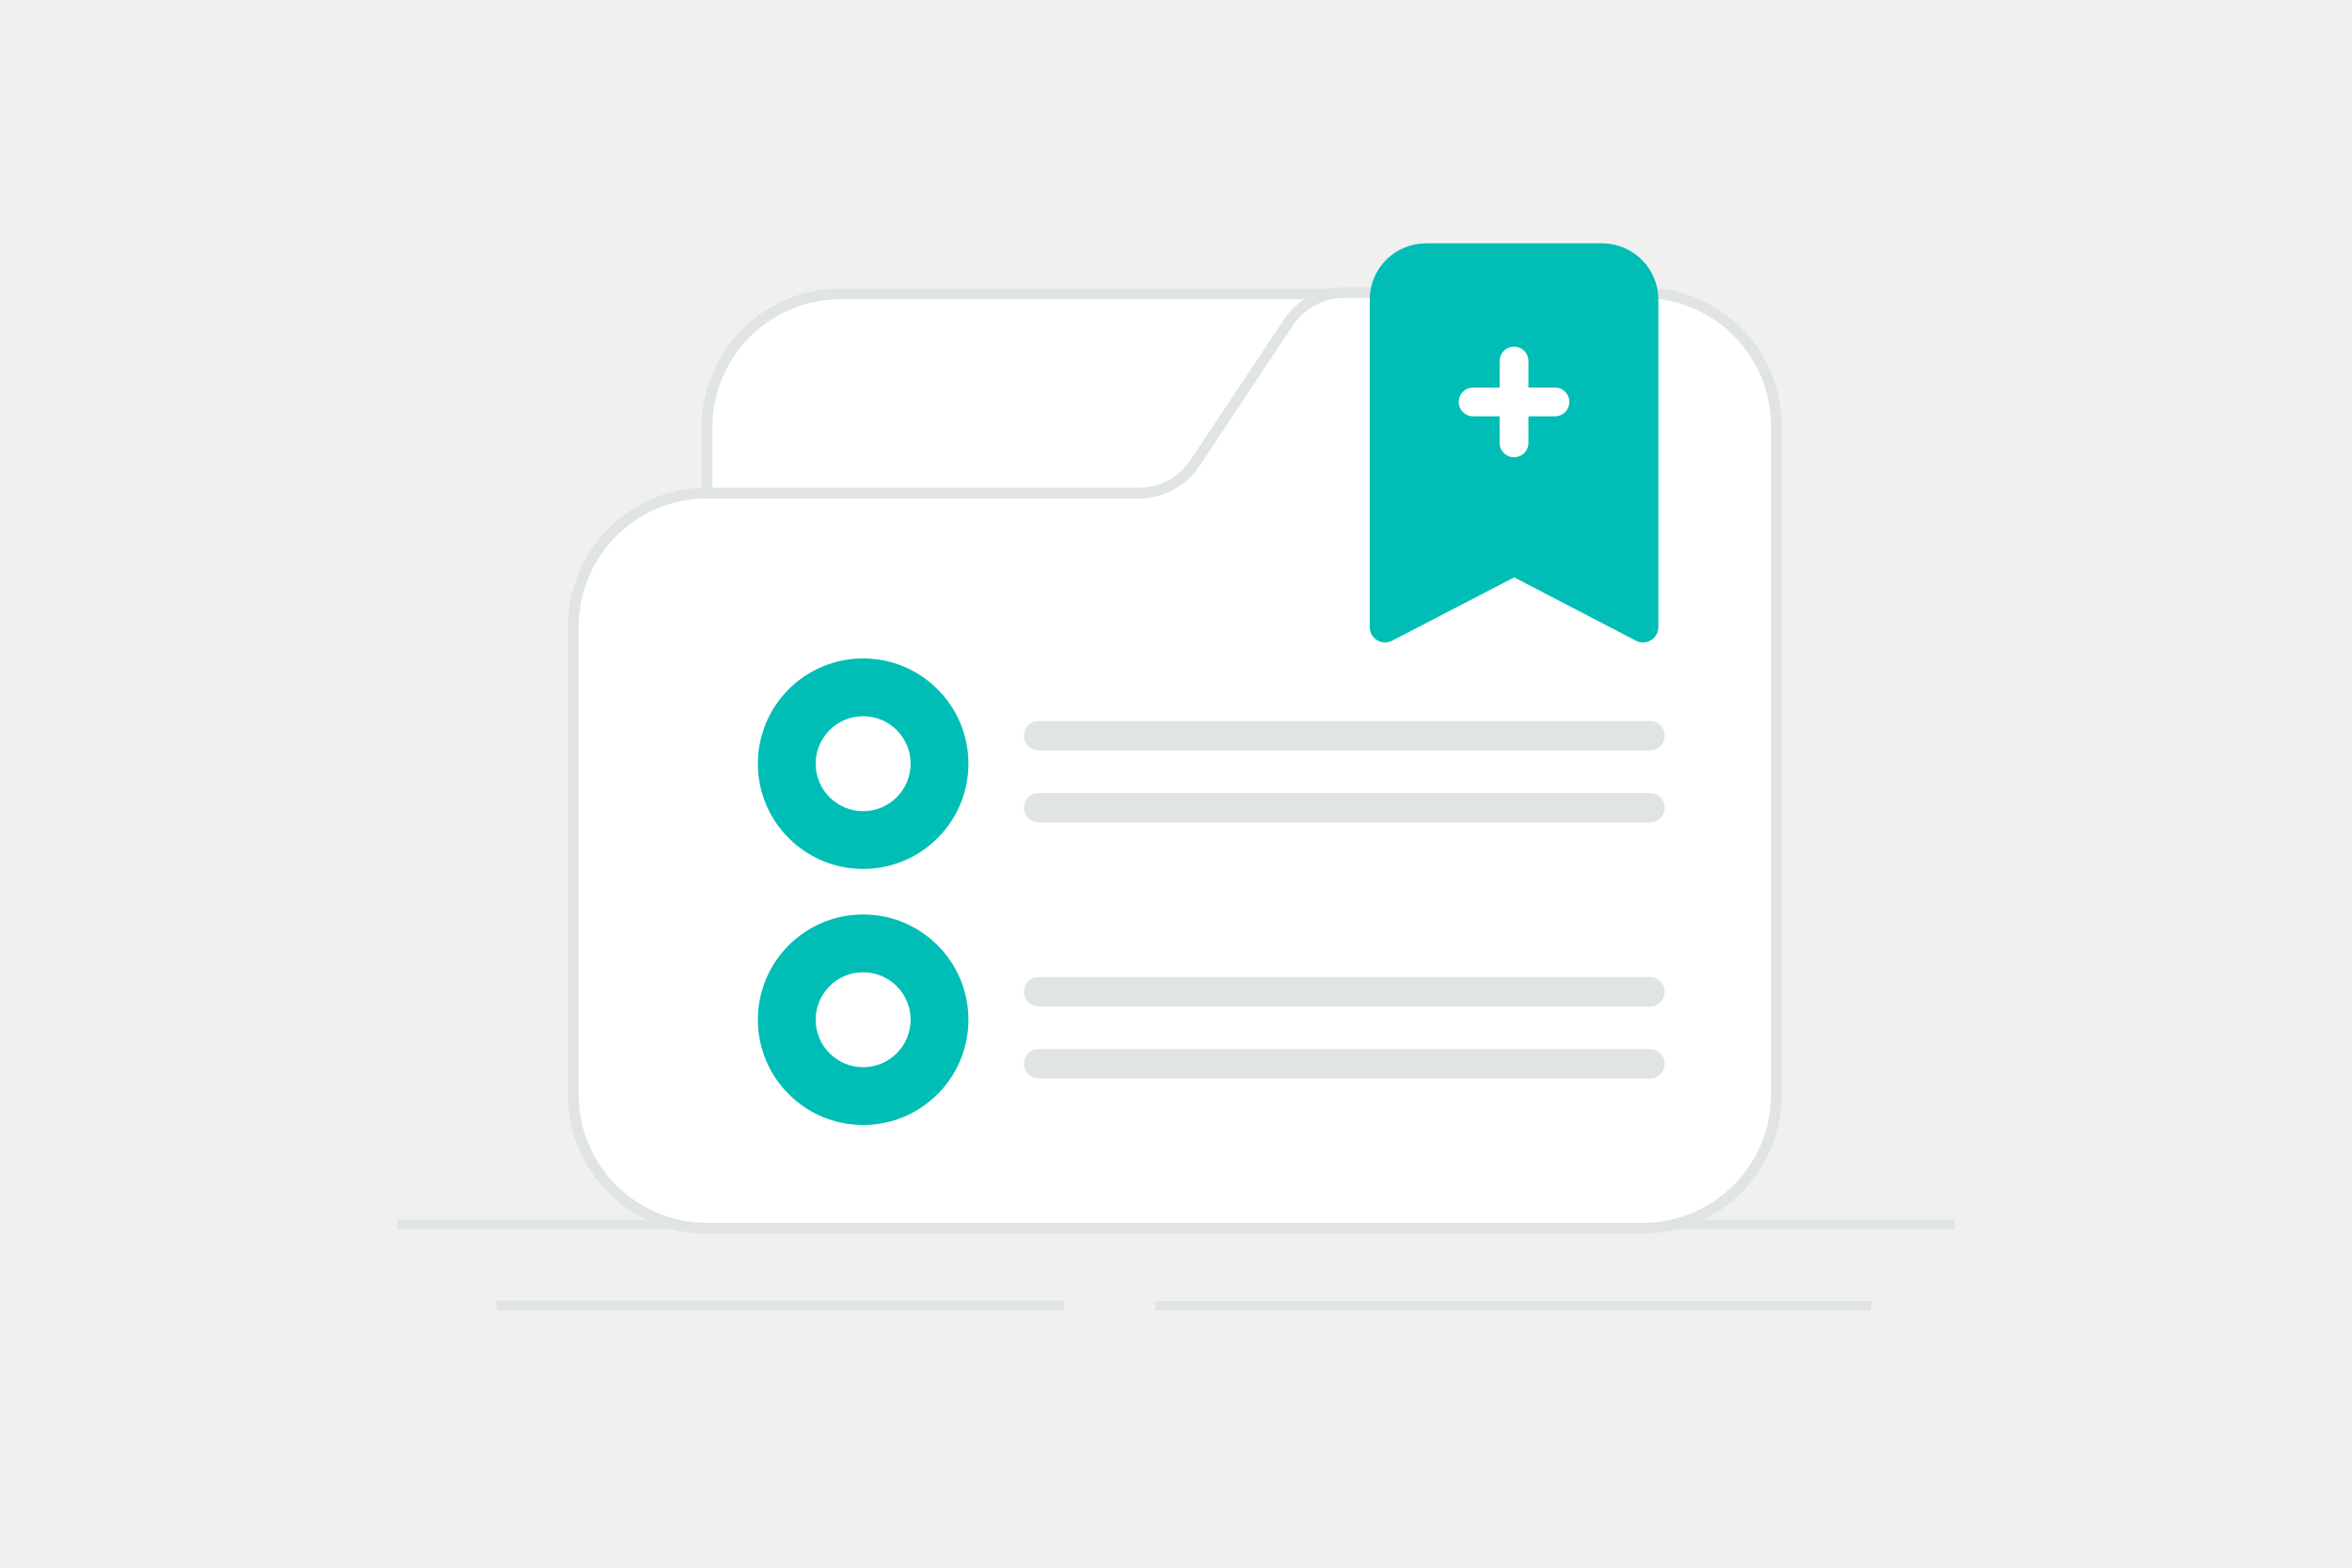
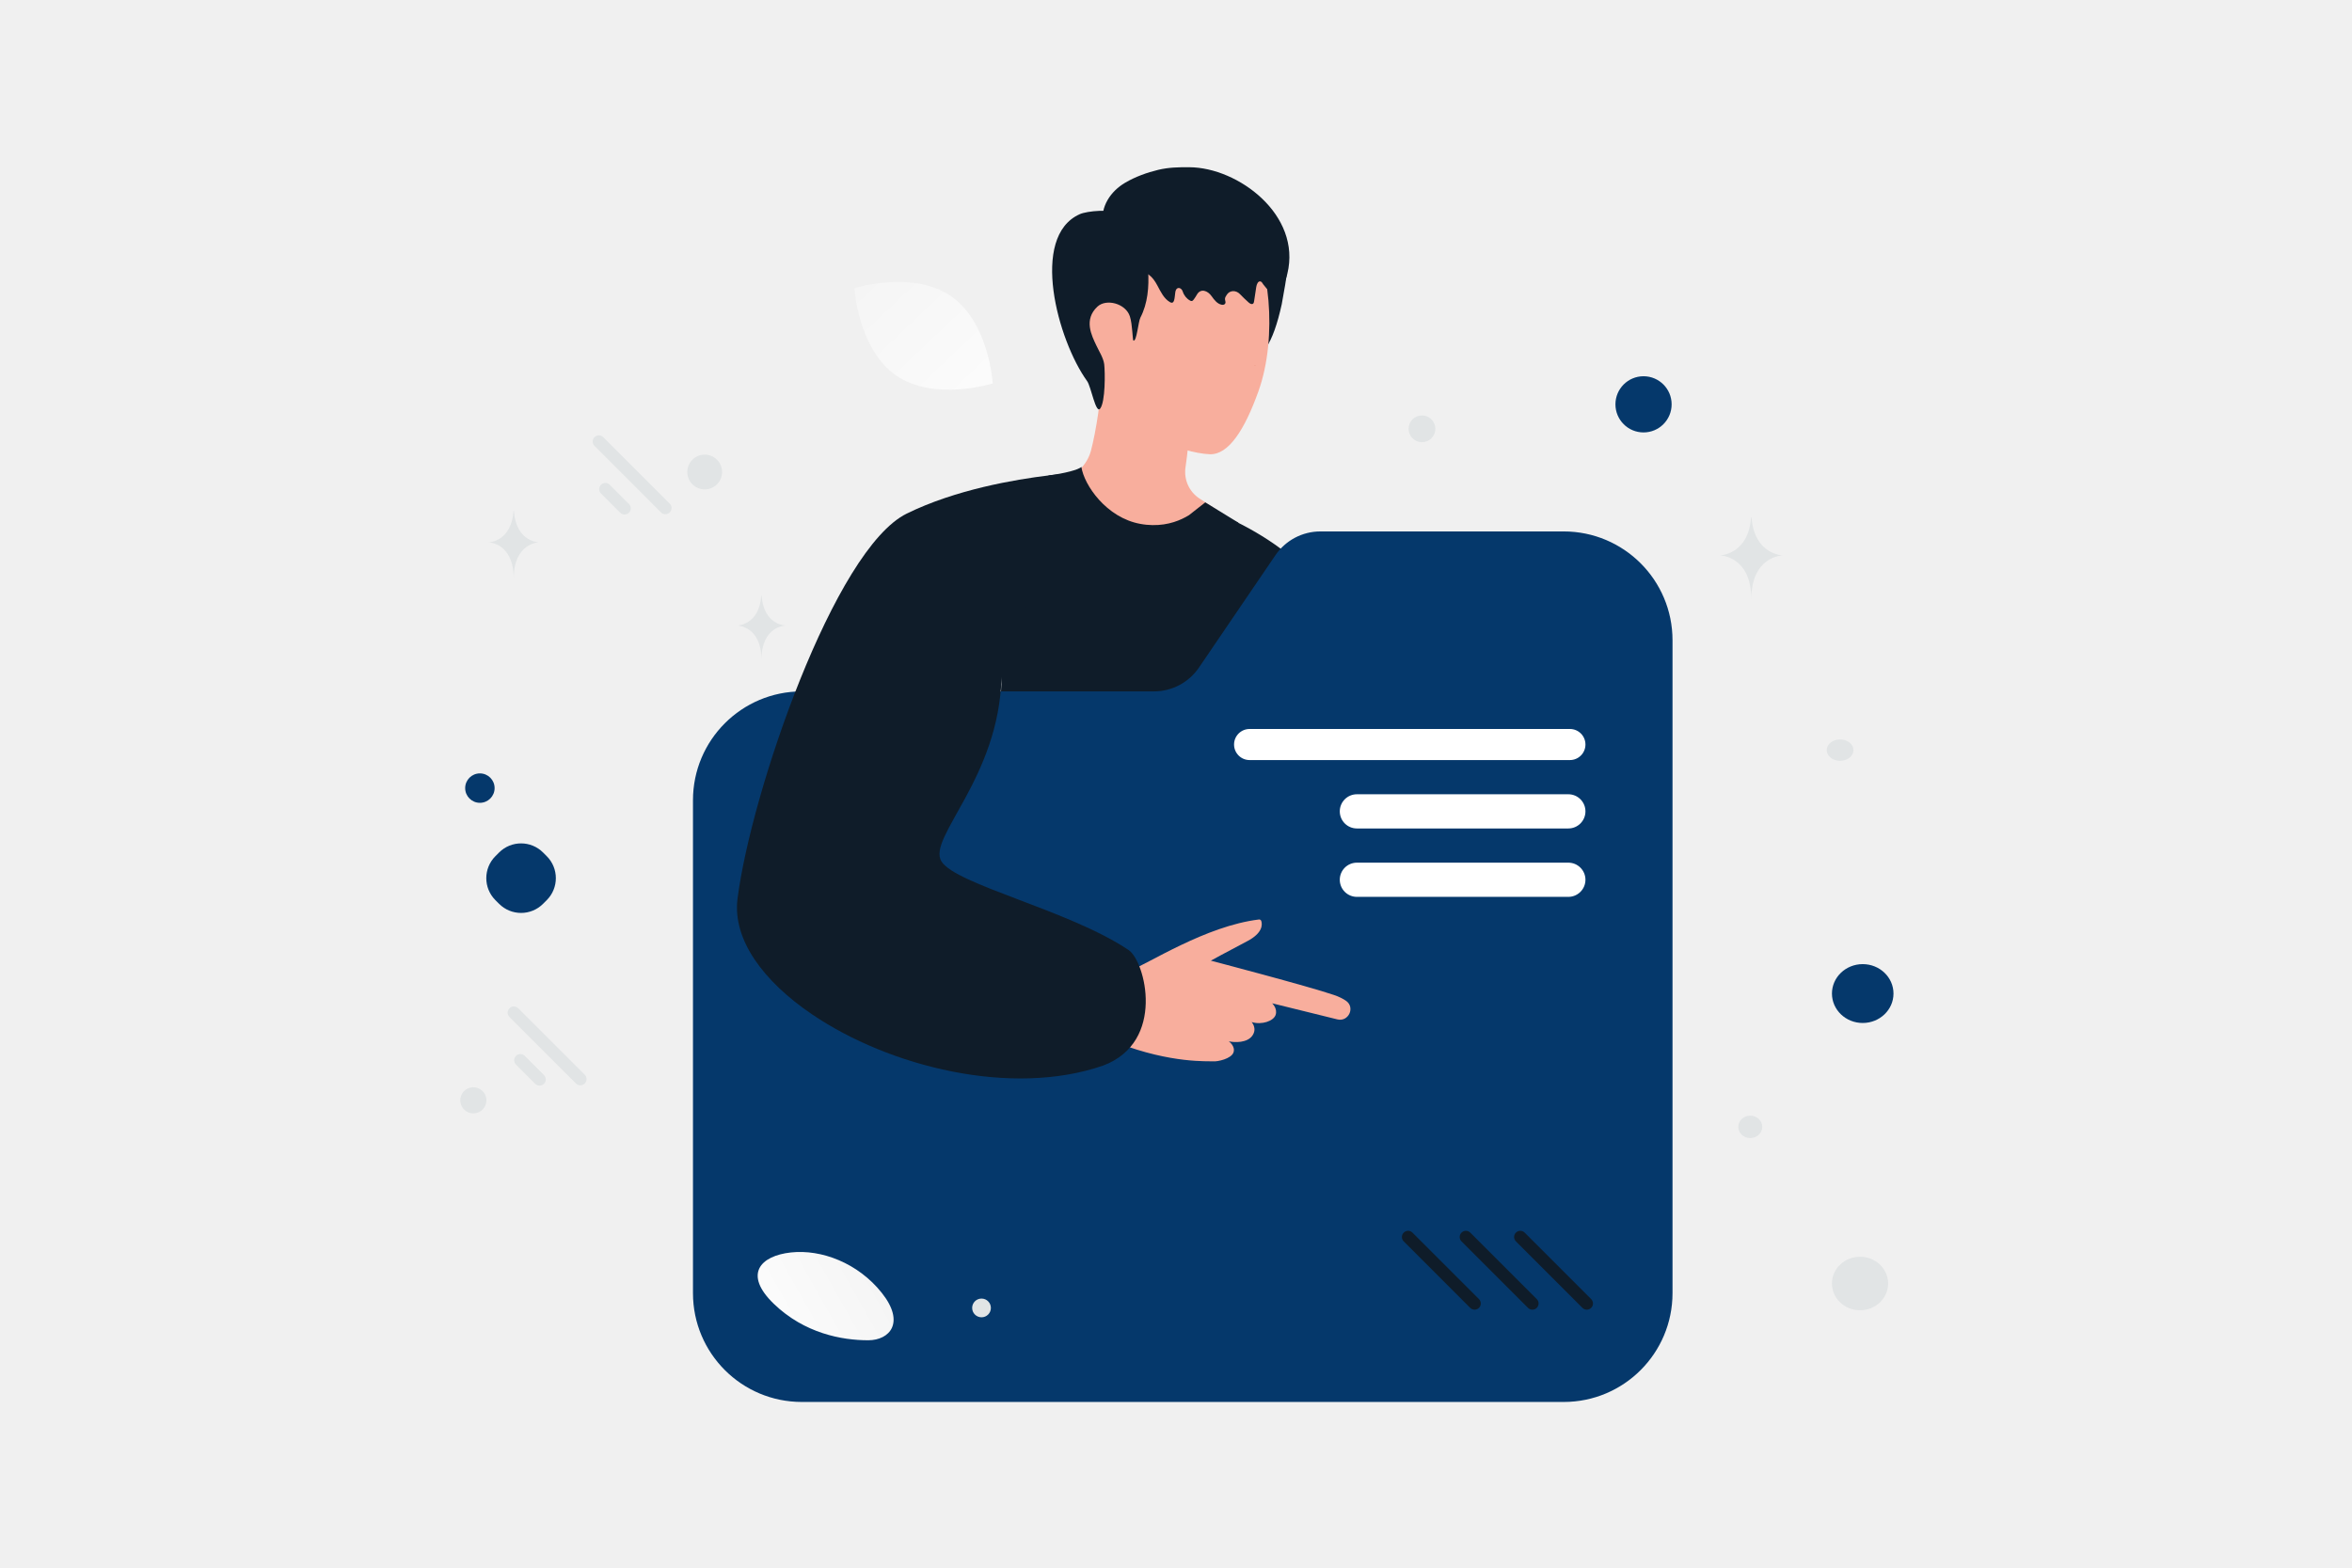
<svg xmlns="http://www.w3.org/2000/svg" width="900" height="600" viewBox="0 0 900 600" fill="none">
  <path fill="transparent" d="M0 0h900v600H0z" />
-   <path stroke="#E1E4E5" stroke-width="3.68" d="M152 468.638h596" />
-   <path stroke="#E1E4E5" stroke-width="3.683" d="M190 499.637h217" />
-   <path stroke="#E1E4E5" stroke-width="3.618" d="M442 499.67h274" />
-   <path fill-rule="evenodd" clip-rule="evenodd" d="M628.602 214.785v-51.153c0-28.251-22.903-51.153-51.154-51.153H321.681c-28.251 0-51.154 22.902-51.154 51.153v127.884" fill="#fff" />
-   <path d="M628.602 214.785v-51.153c0-28.251-22.903-51.153-51.154-51.153H321.681c-28.251 0-51.154 22.902-51.154 51.153v127.884" stroke="#E1E4E5" stroke-width="4.13" />
-   <path fill-rule="evenodd" clip-rule="evenodd" d="M270.528 188.73h165.354a25.577 25.577 0 0 0 21.28-11.381l35.884-53.942A25.577 25.577 0 0 1 514.402 112h114.2c28.252 0 51.154 22.902 51.154 51.154v255.767c0 28.251-22.902 51.153-51.154 51.153H270.528c-28.251 0-51.153-22.902-51.153-51.153V239.884c0-28.251 22.902-51.154 51.153-51.154z" fill="#fff" stroke="#E1E4E5" stroke-width="4.13" />
-   <rect x="290" y="252" width="80.566" height="80.566" rx="40.283" fill="#00BEB5" />
-   <rect x="290" y="350" width="80.566" height="80.566" rx="40.283" fill="#00BEB5" />
-   <rect x="312.117" y="274.116" width="36.334" height="36.334" rx="18.167" fill="#fff" />
-   <rect x="312.117" y="372.116" width="36.334" height="36.334" rx="18.167" fill="#fff" />
-   <rect x="391.768" y="275.931" width="245.232" height="11.307" rx="5.654" fill="#E1E4E5" />
-   <rect x="391.768" y="373.931" width="245.232" height="11.307" rx="5.654" fill="#E1E4E5" />
-   <rect x="391.768" y="303.493" width="245.232" height="11.307" rx="5.654" fill="#E1E4E5" />
-   <rect x="391.768" y="401.493" width="245.232" height="11.307" rx="5.654" fill="#E1E4E5" />
-   <path fill-rule="evenodd" clip-rule="evenodd" d="M545.667 99h67.366c8.656 0 15.667 7.011 15.667 15.667V240l-49.287-25.638L530 240V114.667C530 106.011 537.011 99 545.667 99z" fill="#00BEB5" stroke="#00BEB5" stroke-width="11.75" stroke-linecap="round" stroke-linejoin="round" />
-   <path d="M563.682 153.833h31.333m-15.666-15.666V169.5" stroke="#fff" stroke-width="11" stroke-linecap="round" stroke-linejoin="round" />
+   <path d="M465.509 195.039c-4.238 6.648-15.309 14.395-23.163 14.289-26.752-.49-35.559-18.713-38.446-25.348.543-.132 1.457-.238 2.106-.318 4.927-.715 9.959-5.588 11.429-11.084 1.894-7.152 4.225-21.137 3.947-30.023l33.837 18.726c-.053 2.569-.225 5.377-.464 8.211a243.86 243.86 0 0 1-.543 5.059 167.143 167.143 0 0 1-.596 4.45c-.622 4.635 1.444 9.23 5.351 11.786l6.542 4.252z" fill="#F8AE9D" />
+   <path d="M468.422 122.199c-1.828 4.795-1.06 10.238.794 15.019 1.311 3.377 4.225.397 7.854.463 5.615.093 9.999-5.748 13.389-21.229 2.159-11.363 2.702-17.124 2.265-18.223-1.55-3.934-6.662-6.04-10.873-6.41" fill="#0F1C29" />
+   <path d="M476.965 88.15c8.846 10.661 12.065 40.658 4.595 61.556-5.31 14.859-11.482 24.448-18.686 24.143-10.939-.464-32.142-9.456-39.042-16.965-12.436-13.522-8.82-40.035-6.251-56.722 2.331-15.164 9.429-34.857 28.487-31.109 12.528 2.45 22.964 9.522 30.897 19.097z" fill="#F8AE9D" />
+   <path d="M426.913 99.926c1.962 2.521 5.421 3.077 8.271 3.575 3.831.67 5.726 2.066 7.714 5.812 1.26 2.392 2.519 5.013 4.772 6.309 1.831 1.058 1.762-1.644 2.057-3.738a4.977 4.977 0 0 1 .112-.542c.445-1.671 2.225-1.384 2.749.264.477 1.481 1.498 2.734 2.797 3.432.212.114.437.214.662.171.305-.042.544-.327.743-.584.417-.538.832-1.221 1.26-1.945 1.407-2.375 4.062-1.521 5.632.749.981 1.41 2.148 2.863 3.752 3.19.517.114 1.166.029 1.405-.47.305-.612-.173-1.225-.093-1.851.066-.584.318-.841.596-1.339 1.094-1.938 3.589-2.007 5.127-.399a57 57 0 0 0 3.343 3.219c.491.427 1.207.855 1.697.427.265-.228.331-.612.384-.983.279-1.808.544-3.617.822-5.426.159-1.011.703-2.336 1.631-2.08.45.129.715.599.967 1.026.305.541 5.753 6.708 5.859 6.238.848-3.503 2.585-6.694 3.433-10.198 5.488-22.547-18.862-40.678-37.459-40.778-4.135-.029-7.913.038-11.93.993-4.281 1.025-8.801 2.653-12.685 4.946-5.447 3.205-9.57 9.03-8.509 15.981" fill="#0F1C29" />
+   <path d="M435.671 92.19c2.702 3.059 3.417 7.363 3.668 11.429.371 6.131-.132 12.502-2.966 17.945-.808 1.549-1.404 9.217-2.649 8.793-.397-.132-.331-6.078-1.377-9.283-1.616-4.967-9.059-6.861-12.409-3.722-5.351 4.993-2.212 11.058-.437 14.833 1.059 2.278 2.741 4.834 3.032 7.244.358 3.086.464 14.329-1.549 16.952-1.682 2.198-3.47-8.423-4.993-10.516-11.27-15.587-22.077-55.278-2.834-63.886 2.927-1.311 11.959-1.987 14.7-.318m79.064 326.042c1.113.185 2.239.344 3.404.384 6.198.198 12.184-1.166 18.236-2.199 5.324-.914 6.768-1.417 6.662-7.84-.927-50.868-8.41-101.604-21.865-150.671-2.053-7.496-4.291-15.045-8.224-21.746-6.715-11.429-22.13-21.295-33.957-26.831-1.668-.782-8.581 3.615-10.263 2.86-1.47-.662-2.768-1.695-4.252-2.344-4.343-1.893-7.257 2.066-10.886 3.722-1.88.847-3.973 1.39-6.039 1.298-1.682-.067-3.205-1.086-4.741-.292-6.913 3.576-24.077-22.964-24.077-22.964l-7.456 7.748-21.759 22.792-54.377 74.918s-9.867 61.397-16.647 101.644c-1.179 6.939-5.841 21.944-6.768 27.202.199-1.139 46.419-1.444 48.908-1.444h94.201c5.284 0 19.495 2.238 23.203-1.642 4.569-4.768 9.853-26.646 10.131-32.778.914-20.62-.503-41.081-.781-61.82.119 8.436 2.542 16.064 3.575 24.328 1.338 10.635 3.245 21.256 4.967 31.837 1.377 8.503 2.701 17.032 3.761 25.587.477 3.854-.133 6.145 3.125 7.655 2.742 1.258 8.715.053 11.919.596z" fill="#0F1C29" />
+   <path d="M429.953 368.078s9.667 5.483 8.806 17.137c-.86 11.654-4.357 25.163-18.951 23.746-14.594-1.404 10.145-40.883 10.145-40.883z" fill="#0F1C29" />
+   <path d="M383.214 259.124c.027 7.324-.993 14.661-2.9 21.759-1.92 7.099-4.728 13.945-7.986 20.541-1.629 3.297-3.364 6.529-5.152 9.72-1.761 3.205-3.575 6.384-5.059 9.642-.728 1.629-1.364 3.311-1.615 4.966-.067.808-.133 1.642.092 2.344.053.384.278.675.411 1.02.252.304.424.636.742.927 2.37 2.37 5.76 3.973 8.979 5.522 13.217 6.026 27.255 10.489 40.631 16.502 6.688 3.006 13.309 6.251 19.468 10.303l1.138.768c.385.265.742.61 1.113.914a10.828 10.828 0 0 1 1.761 2.225c.98 1.603 1.643 3.351 2.159 5.125.98 3.563 1.391 7.231 1.417 10.9-.238-3.642-.848-7.284-1.92-10.741-1.139-3.43-2.901-6.767-6.198-8.37-6.185-3.84-12.82-6.9-19.548-9.72-6.741-2.782-13.561-5.417-20.408-7.973-6.847-2.596-13.733-5.072-20.461-8.145-3.311-1.642-6.714-3.191-9.535-6.039-.358-.344-.649-.821-.954-1.231-.225-.504-.53-.98-.609-1.51-.318-1.06-.212-2.106-.119-3.099.318-1.96 1.033-3.735 1.801-5.43 1.576-3.39 3.417-6.555 5.205-9.747 1.787-3.192 3.589-6.357 5.297-9.575 6.82-12.82 11.562-26.924 12.25-41.598z" fill="#fff" />
+   <path d="M473.892 200.058c-3.338 3.311-18.197 13.893-32.367 13.893-2.358 0-4.848-.212-7.483-.702-11.893-2.172-21.905-10.105-27.758-19.19a40.214 40.214 0 0 1-2.821-5.231c-1.06-2.278-1.815-4.609-2.252-6.861 5.96-.728 11.655-2.224 12.582-3.284 1.006 6.94 9.575 19.468 22.553 21.825 1.629.305 3.166.437 4.636.464h.026c6.092.106 10.767-1.841 13.959-3.801.026 0 6.211-4.874 6.237-4.9l12.688 7.787z" fill="#0F1C29" />
+   <path d="M483.217 351.349c-.037-.648.047-1.29.024-1.938-.027-.702-.105-1.387-.158-2.087l-.385-4.011c-.246-2.732-.493-5.464-.7-8.198-.41-5.415-.69-10.851-.836-16.281-.28-10.861-.123-21.747.607-32.585.201-3.036.455-6.061.735-9.088.152-1.547.316-3.108.481-4.656.167-1.522.413-3.035.433-4.574.012-.956-1.424-1.021-1.639-.134-.635 2.636-.727 5.466-1 8.161a406.175 406.175 0 0 0-.697 8.131 339.128 339.128 0 0 0-.786 16.439c-.235 10.916.155 21.838 1.086 32.728.265 3.063.569 6.11.939 9.153.194 1.554.387 3.095.62 4.648.105.683.196 1.368.327 2.037.163.787.456 1.513.62 2.3.09.18.351.113.329-.045z" fill="#fff" />
+   <path d="M480.169 139.985c.092 0 .343-.145.132-.145-.106 0-.344.145-.132.145z" fill="#CC6144" />
+   <path fill-rule="evenodd" clip-rule="evenodd" d="M327.641 264.616h-20.824c-23.01 0-41.647 18.658-41.647 41.647v188.661c0 23.01 18.637 41.647 41.647 41.647h291.529c23.01 0 41.647-18.637 41.647-41.647V245.042c0-23.01-18.637-41.647-41.647-41.647h-93.102a20.817 20.817 0 0 0-17.2 9.099l-29.257 43.001a20.818 20.818 0 0 1-17.221 9.121h-30.631" fill="#05386b" />
+   <rect width="25.79" height="25.79" rx="11.899" transform="scale(-1 1) rotate(45 -483.388 -81.753)" fill="#05386b" />
+   <path d="M670.063 198h.175c1.033 14.328 11.915 14.548 11.915 14.548s-12 .23-12 16.785c0-16.555-12-16.785-12-16.785s10.878-.22 11.91-14.548z" fill="#E1E4E5" />
+   <rect width="134.46" height="11.899" rx="5.95" transform="matrix(-1 0 0 1 606.676 279)" fill="#fff" />
+   <rect width="94.003" height="13.089" rx="6.545" transform="matrix(-1 0 0 1 606.676 303.988)" fill="#fff" />
+   <rect width="94.003" height="13.089" rx="6.545" transform="matrix(-1 0 0 1 606.676 330.167)" fill="#fff" />
+   <rect width="40.723" height="4.744" rx="2.372" transform="scale(-1 1) rotate(-45 296.93 986.433)" fill="#0F1C29" />
+   <rect width="40.723" height="4.744" rx="2.372" transform="scale(-1 1) rotate(-45 307.339 961.305)" fill="#0F1C29" />
+   <rect width="40.723" height="4.744" rx="2.372" transform="scale(-1 1) rotate(-45 318.398 934.606)" fill="#0F1C29" />
+   <rect width="40.723" height="4.744" rx="2.372" transform="scale(-1 1) rotate(-45 385.833 478.625)" fill="#E1E4E5" />
+   <rect width="40.723" height="4.744" rx="2.372" transform="scale(-1 1) rotate(-45 105.722 408.6)" fill="#E1E4E5" />
+   <rect width="15.12" height="4.744" rx="2.372" transform="scale(-1 1) rotate(-45 393.774 459.834)" fill="#E1E4E5" />
+   <rect width="15.12" height="4.744" rx="2.372" transform="scale(-1 1) rotate(-45 113.663 389.808)" fill="#E1E4E5" />
+   <path d="M332.24 512.958c-9.985.011-24.354-2.589-36.125-13.934-11.768-11.346-5.153-18.396 6.532-19.674 11.684-1.278 25.697 4.05 34.77 15.461 9.073 11.411 3.019 18.137-5.177 18.147z" fill="url(#a)" />
+   <ellipse rx="4.589" ry="4.283" transform="matrix(-1 0 0 1 669.742 431.283)" fill="#E1E4E5" />
+   <path d="M402.866 373.251s18.787 2.767 27.958-.967c9.074-3.695 30.447-17.845 50.912-20.368a.828.828 0 0 1 .894.563c.426 1.341.655 4.588-5.414 7.764-7.908 4.121-13.881 7.433-13.881 7.433s37.229 9.744 47.12 13.135c1.953.668 3.449 1.424 4.605 2.23 3.603 2.513.962 8.164-3.304 7.11l-24.965-6.162s2.156 1.98 1.327 4.46c-.791 2.343-5.313 3.914-9.17 2.723 0 0 2.233 2.427.266 5.21-1.967 2.782-6.721 2.681-9.014 2.159 0 0 2.632 1.853 1.793 4.265-.839 2.412-6.089 3.565-7.771 3.402-1.681-.163-15.865.933-36.512-7.023l-27.808 6.313s-8.342-6.824 2.964-32.247z" fill="#F8AE9D" />
+   <path d="M422.163 407.809c-34.989 12.144-81.805.543-111.484-19.627-18.594-12.608-30.46-28.619-28.46-44.26 5.178-40.631 37.108-133.759 64.734-147.347 18.779-9.244 41.558-13.071 54.259-14.608 5.959-.728 9.681-.9 9.681-.9l-4.609 13.005-23.07 65.052c-.861 38.605-28.487 61.529-22.991 70.522 5.496 8.965 48.895 18.646 71.687 33.996 6.304 4.264 14.303 35.108-9.747 44.167z" fill="#0F1C29" />
+   <path d="M342.936 143.721c14.615 10.066 36.942 3.029 36.942 3.029s-1.383-23.355-16.007-33.411c-14.615-10.067-36.932-3.04-36.932-3.04s1.382 23.355 15.997 33.422z" fill="url(#b)" />
+   <ellipse cx="712.775" cy="380.263" rx="11.774" ry="11.263" transform="rotate(180 712.775 380.263)" fill="#05386b" />
+   <circle r="5.631" transform="matrix(-1 0 0 1 183.631 301.631)" fill="#05386b" />
+   <circle r="10.751" transform="matrix(-1 0 0 1 628.903 154.751)" fill="#05386b" />
+   <ellipse rx="10.751" ry="10.239" transform="matrix(-1 0 0 1 711.751 491.239)" fill="#E1E4E5" />
+   <circle r="3.584" transform="matrix(-1 0 0 1 375.583 500.584)" fill="#E1E4E5" />
+   <circle r="5.119" transform="matrix(-1 0 0 1 544.119 164.119)" fill="#E1E4E5" />
+   <circle r="5.003" transform="scale(1 -1) rotate(-75 -183.848 -328.588)" fill="#E1E4E5" />
+   <circle r="6.655" transform="matrix(-1 0 0 1 269.655 180.655)" fill="#E1E4E5" />
+   <ellipse rx="5.119" ry="4.095" transform="matrix(-1 0 0 1 704.119 287.095)" fill="#E1E4E5" />
+   <path d="M291.299 228h.134c.793 11.236 9.15 11.409 9.15 11.409s-9.215.18-9.215 13.164c0-12.984-9.215-13.164-9.215-13.164s8.353-.173 9.146-11.409zm-94.794-32.473h.139c.825 11.865 9.509 12.048 9.509 12.048s-9.576.19-9.576 13.901c0-13.711-9.577-13.901-9.577-13.901s8.681-.183 9.505-12.048z" fill="#E1E4E5" />
+   <defs>
+     <linearGradient id="a" x1="279.463" y1="516.69" x2="370.302" y2="465.403" gradientUnits="userSpaceOnUse">
+       <stop stop-color="#fff" />
+       <stop offset="1" stop-color="#EEE" />
+     </linearGradient>
+     <linearGradient id="b" x1="399.866" y1="176.75" x2="284.824" y2="55.441" gradientUnits="userSpaceOnUse">
+       <stop stop-color="#fff" />
+       <stop offset="1" stop-color="#EEE" />
+     </linearGradient>
+   </defs>
</svg>
